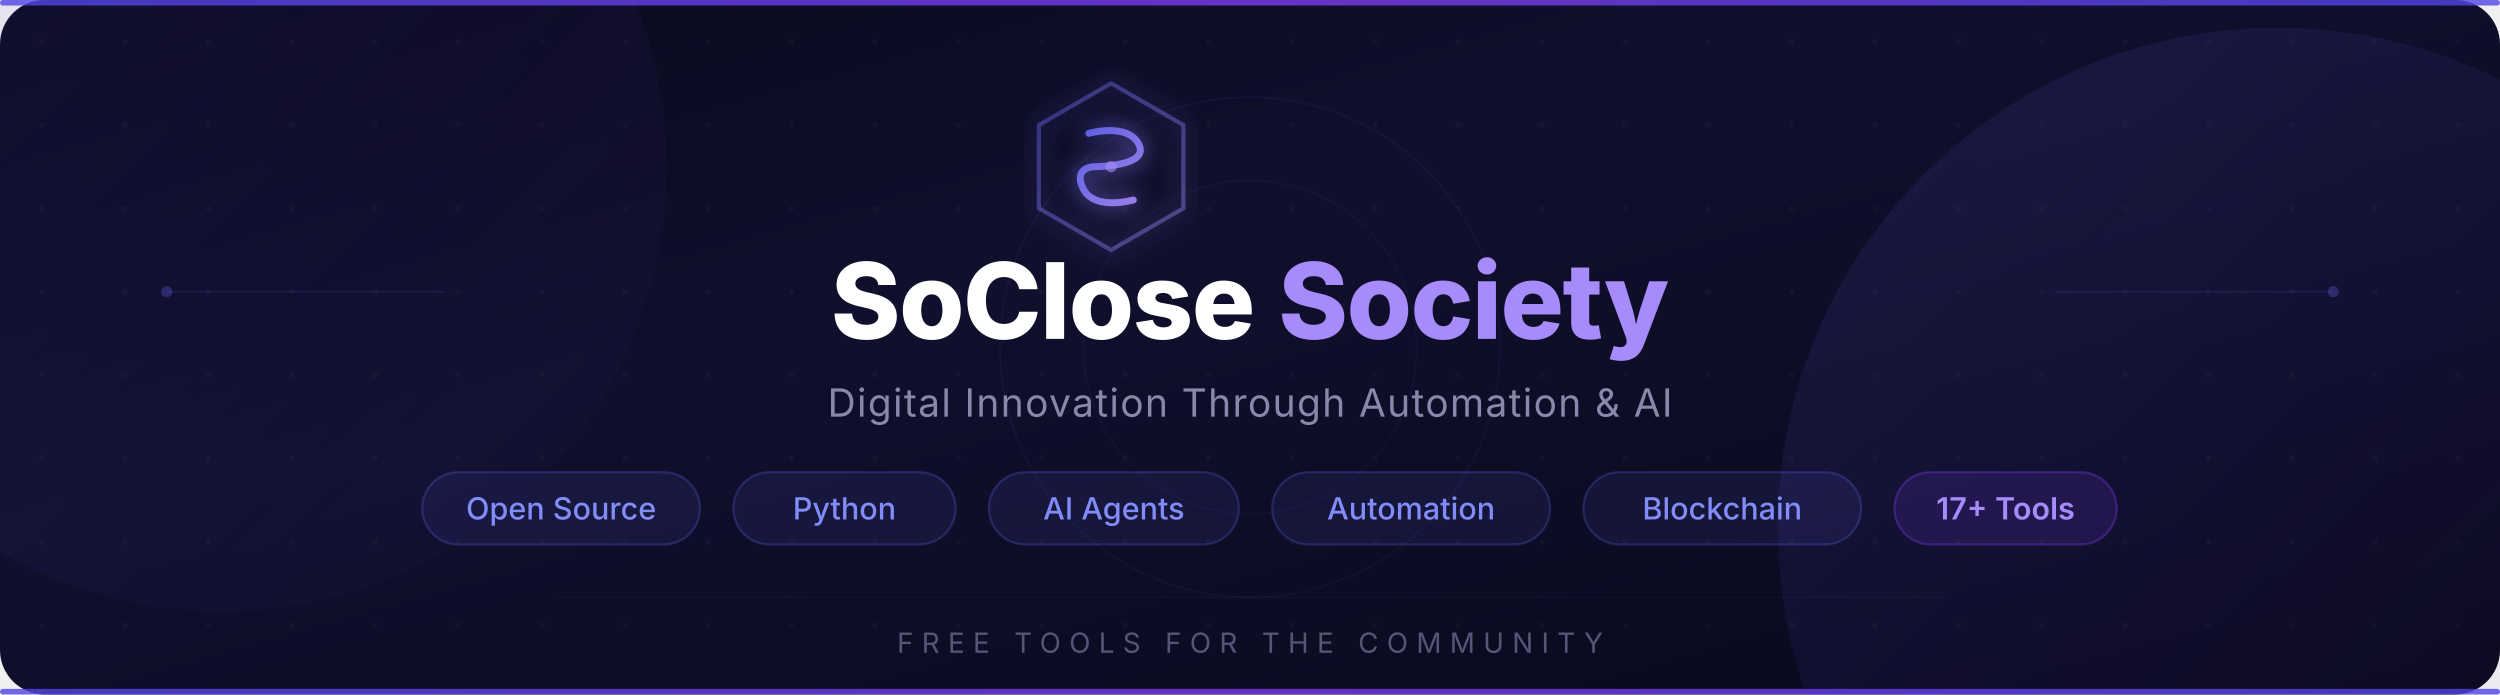
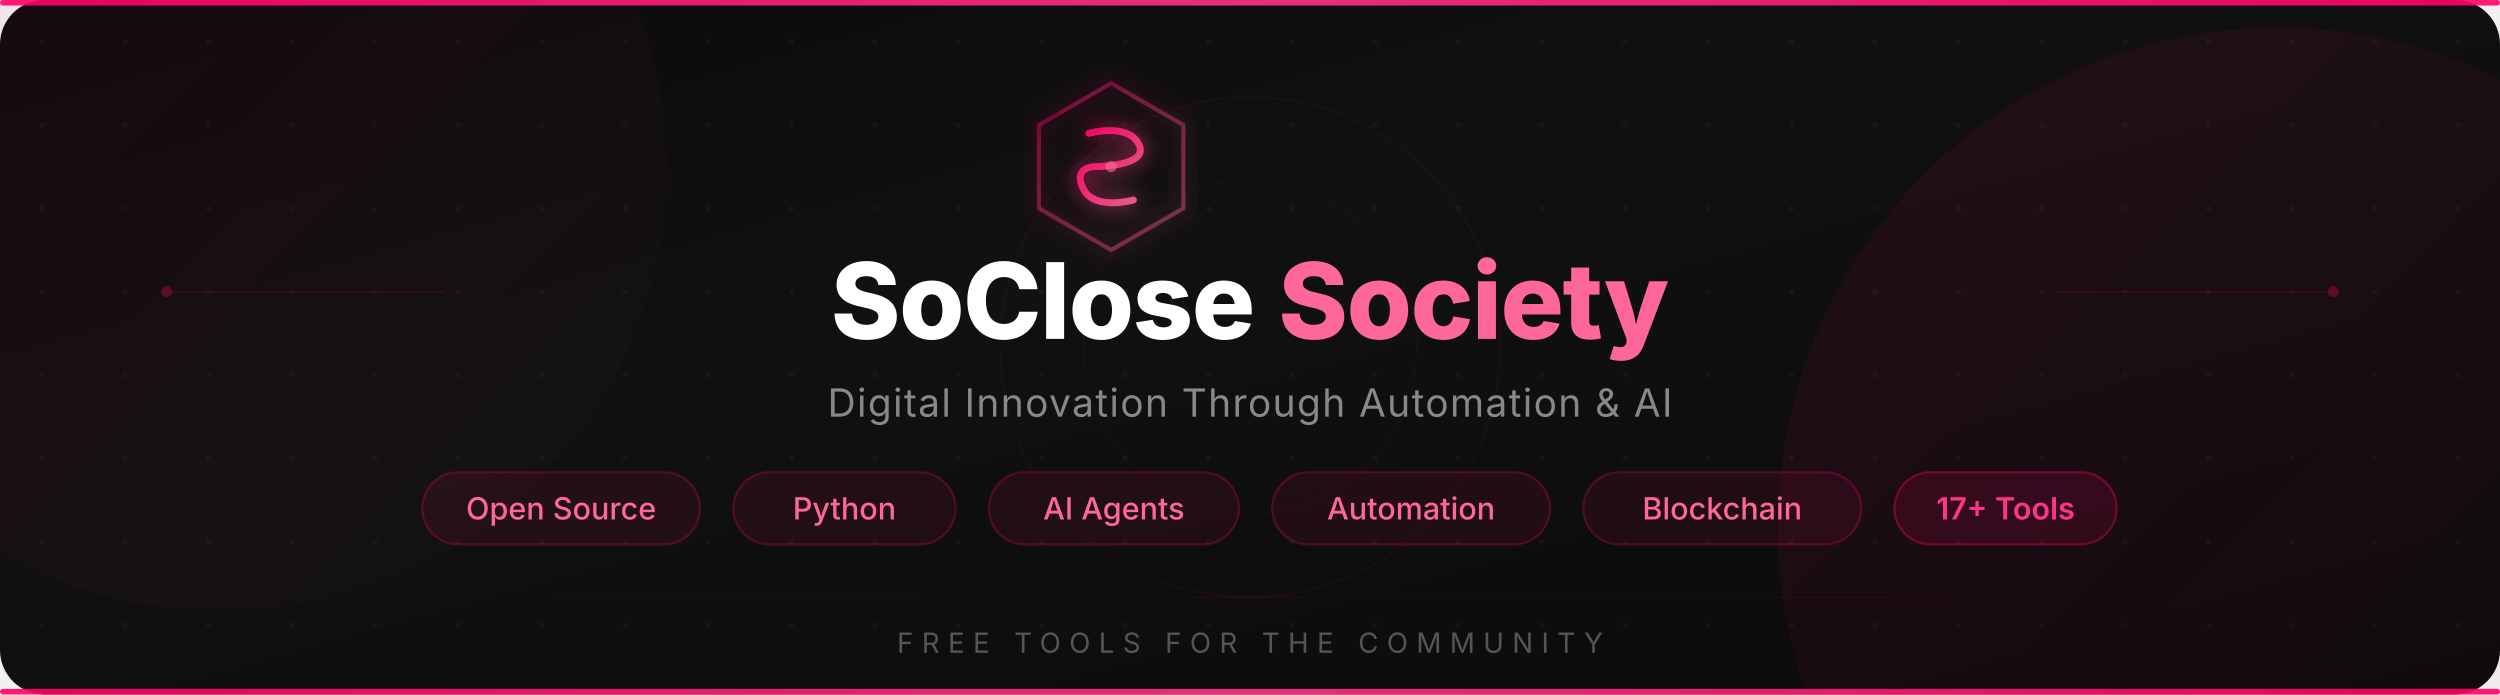
<svg xmlns="http://www.w3.org/2000/svg" viewBox="0 0 900 250" width="900" height="250">
  <defs>
    <linearGradient id="bg" x1="0%" y1="0%" x2="100%" y2="100%">
-       <stop offset="0%" style="stop-color:#08081a" />
-       <stop offset="40%" style="stop-color:#10102e" />
-       <stop offset="100%" style="stop-color:#08081a" />
+       <stop offset="0%" style="stop-color:#0A0A0A" />
+       <stop offset="40%" style="stop-color:#111111" />
+       <stop offset="100%" style="stop-color:#0A0A0A" />
    </linearGradient>
    <linearGradient id="accent" x1="0%" y1="0%" x2="100%" y2="0%">
-       <stop offset="0%" style="stop-color:#4F46E5" />
-       <stop offset="50%" style="stop-color:#7C3AED" />
-       <stop offset="100%" style="stop-color:#4F46E5" />
+       <stop offset="0%" style="stop-color:#FF0066" />
+       <stop offset="50%" style="stop-color:#FF3388" />
+       <stop offset="100%" style="stop-color:#FF0066" />
    </linearGradient>
    <linearGradient id="logoGrad" x1="0%" y1="0%" x2="100%" y2="100%">
-       <stop offset="0%" style="stop-color:#6366F1" />
-       <stop offset="100%" style="stop-color:#A78BFA" />
+       <stop offset="0%" style="stop-color:#FF0066" />
+       <stop offset="100%" style="stop-color:#FF6699" />
    </linearGradient>
    <linearGradient id="orbGrad" x1="0%" y1="0%" x2="100%" y2="100%">
-       <stop offset="0%" style="stop-color:#6366F1;stop-opacity:0.12" />
-       <stop offset="100%" style="stop-color:#7C3AED;stop-opacity:0" />
+       <stop offset="0%" style="stop-color:#FF0066;stop-opacity:0.08" />
+       <stop offset="100%" style="stop-color:#FF3388;stop-opacity:0" />
    </linearGradient>
    <filter id="glow">
      <feGaussianBlur stdDeviation="4" result="blur" />
-       <feMerge>
-         <feMergeNode in="blur" />
-         <feMergeNode in="SourceGraphic" />
-       </feMerge>
-     </filter>
-     <filter id="softglow">
-       <feGaussianBlur stdDeviation="12" result="blur" />
      <feMerge>
        <feMergeNode in="blur" />
        <feMergeNode in="SourceGraphic" />
      </feMerge>
    </filter>
    <clipPath id="roundRect">
      <rect width="900" height="250" rx="16" />
    </clipPath>
  </defs>
  <rect width="900" height="250" rx="16" fill="url(#bg)" />
-   <g clip-path="url(#roundRect)" opacity="0.025">
+   <g clip-path="url(#roundRect)" opacity="0.03">
    <pattern id="dots" x="0" y="0" width="30" height="30" patternUnits="userSpaceOnUse">
      <circle cx="15" cy="15" r="1" fill="white" />
    </pattern>
    <rect width="900" height="250" fill="url(#dots)" />
  </g>
  <circle cx="80" cy="60" r="160" fill="url(#orbGrad)" />
  <circle cx="820" cy="190" r="180" fill="url(#orbGrad)" />
-   <circle cx="450" cy="125" r="90" fill="none" stroke="#6366F1" stroke-width="0.5" opacity="0.08">
+   <circle cx="450" cy="125" r="90" fill="none" stroke="#FF0066" stroke-width="0.5" opacity="0.08">
    <animate attributeName="r" values="90;130;90" dur="6s" repeatCount="indefinite" />
    <animate attributeName="opacity" values="0.08;0.02;0.08" dur="6s" repeatCount="indefinite" />
  </circle>
-   <circle cx="450" cy="125" r="60" fill="none" stroke="#6366F1" stroke-width="0.5" opacity="0.06">
+   <circle cx="450" cy="125" r="60" fill="none" stroke="#FF0066" stroke-width="0.5" opacity="0.06">
    <animate attributeName="r" values="60;100;60" dur="6s" repeatCount="indefinite" begin="1s" />
    <animate attributeName="opacity" values="0.06;0.01;0.06" dur="6s" repeatCount="indefinite" begin="1s" />
  </circle>
-   <rect x="0" y="0" width="900" height="2" rx="1" fill="url(#accent)" opacity="0.8" />
+   <rect x="0" y="0" width="900" height="2" rx="1" fill="url(#accent)" opacity="0.9" />
  <g transform="translate(370, 30)" filter="url(#glow)">
    <path d="M30 0 L56 15 L56 45 L30 60 L4 45 L4 15 Z" fill="none" stroke="url(#logoGrad)" stroke-width="1.5" opacity="0.4" />
    <path d="M22 18 C22 18 36 14 40 22 C44 30 24 30 24 30 C24 30 16 30 20 38 C24 46 38 42 38 42" fill="none" stroke="url(#logoGrad)" stroke-width="2.5" stroke-linecap="round" opacity="0.9" />
-     <circle cx="30" cy="30" r="2" fill="#A78BFA" opacity="0.6">
+     <circle cx="30" cy="30" r="2" fill="#FF6699" opacity="0.6">
      <animate attributeName="opacity" values="0.6;1;0.6" dur="2s" repeatCount="indefinite" />
    </circle>
  </g>
  <text x="450" y="122" text-anchor="middle" fill="white" font-family="system-ui, -apple-system, sans-serif" font-size="38" font-weight="800" letter-spacing="-0.5">
    <tspan fill="white">SoClose</tspan>
-     <tspan fill="#A78BFA"> Society</tspan>
+     <tspan fill="#FF6699"> Society</tspan>
  </text>
-   <text x="450" y="150" text-anchor="middle" fill="#8888aa" font-family="system-ui, -apple-system, sans-serif" font-size="14" font-weight="400" letter-spacing="0.5">Digital Innovation Through Automation &amp; AI</text>
+   <text x="450" y="150" text-anchor="middle" fill="#888888" font-family="system-ui, -apple-system, sans-serif" font-size="14" font-weight="400" letter-spacing="0.5">Digital Innovation Through Automation &amp; AI</text>
  <g font-family="system-ui, -apple-system, sans-serif" font-size="11" font-weight="500">
-     <rect x="152" y="170" width="100" height="26" rx="13" fill="#6366F1" opacity="0.1" />
-     <rect x="152" y="170" width="100" height="26" rx="13" fill="none" stroke="#6366F1" stroke-width="0.8" opacity="0.25" />
-     <text x="202" y="187" text-anchor="middle" fill="#818CF8">Open Source</text>
-     <rect x="264" y="170" width="80" height="26" rx="13" fill="#6366F1" opacity="0.1" />
-     <rect x="264" y="170" width="80" height="26" rx="13" fill="none" stroke="#6366F1" stroke-width="0.8" opacity="0.25" />
-     <text x="304" y="187" text-anchor="middle" fill="#818CF8">Python</text>
-     <rect x="356" y="170" width="90" height="26" rx="13" fill="#6366F1" opacity="0.1" />
-     <rect x="356" y="170" width="90" height="26" rx="13" fill="none" stroke="#6366F1" stroke-width="0.8" opacity="0.25" />
-     <text x="401" y="187" text-anchor="middle" fill="#818CF8">AI Agents</text>
-     <rect x="458" y="170" width="100" height="26" rx="13" fill="#6366F1" opacity="0.1" />
-     <rect x="458" y="170" width="100" height="26" rx="13" fill="none" stroke="#6366F1" stroke-width="0.8" opacity="0.25" />
-     <text x="508" y="187" text-anchor="middle" fill="#818CF8">Automation</text>
-     <rect x="570" y="170" width="100" height="26" rx="13" fill="#6366F1" opacity="0.1" />
-     <rect x="570" y="170" width="100" height="26" rx="13" fill="none" stroke="#6366F1" stroke-width="0.8" opacity="0.25" />
-     <text x="620" y="187" text-anchor="middle" fill="#818CF8">Blockchain</text>
-     <rect x="682" y="170" width="80" height="26" rx="13" fill="#7C3AED" opacity="0.15" />
-     <rect x="682" y="170" width="80" height="26" rx="13" fill="none" stroke="#7C3AED" stroke-width="0.8" opacity="0.35" />
-     <text x="722" y="187" text-anchor="middle" fill="#A78BFA" font-weight="600">17+ Tools</text>
+     <rect x="152" y="170" width="100" height="26" rx="13" fill="#FF0066" opacity="0.08" />
+     <rect x="152" y="170" width="100" height="26" rx="13" fill="none" stroke="#FF0066" stroke-width="0.8" opacity="0.25" />
+     <text x="202" y="187" text-anchor="middle" fill="#FF6699">Open Source</text>
+     <rect x="264" y="170" width="80" height="26" rx="13" fill="#FF0066" opacity="0.08" />
+     <rect x="264" y="170" width="80" height="26" rx="13" fill="none" stroke="#FF0066" stroke-width="0.8" opacity="0.25" />
+     <text x="304" y="187" text-anchor="middle" fill="#FF6699">Python</text>
+     <rect x="356" y="170" width="90" height="26" rx="13" fill="#FF0066" opacity="0.08" />
+     <rect x="356" y="170" width="90" height="26" rx="13" fill="none" stroke="#FF0066" stroke-width="0.8" opacity="0.25" />
+     <text x="401" y="187" text-anchor="middle" fill="#FF6699">AI Agents</text>
+     <rect x="458" y="170" width="100" height="26" rx="13" fill="#FF0066" opacity="0.08" />
+     <rect x="458" y="170" width="100" height="26" rx="13" fill="none" stroke="#FF0066" stroke-width="0.8" opacity="0.25" />
+     <text x="508" y="187" text-anchor="middle" fill="#FF6699">Automation</text>
+     <rect x="570" y="170" width="100" height="26" rx="13" fill="#FF0066" opacity="0.08" />
+     <rect x="570" y="170" width="100" height="26" rx="13" fill="none" stroke="#FF0066" stroke-width="0.8" opacity="0.25" />
+     <text x="620" y="187" text-anchor="middle" fill="#FF6699">Blockchain</text>
+     <rect x="682" y="170" width="80" height="26" rx="13" fill="#FF0066" opacity="0.12" />
+     <rect x="682" y="170" width="80" height="26" rx="13" fill="none" stroke="#FF0066" stroke-width="0.8" opacity="0.35" />
+     <text x="722" y="187" text-anchor="middle" fill="#FF3388" font-weight="600">17+ Tools</text>
  </g>
-   <line x1="60" y1="105" x2="160" y2="105" stroke="#6366F1" stroke-width="0.5" opacity="0.15" />
-   <circle cx="60" cy="105" r="2" fill="#6366F1" opacity="0.3" />
-   <line x1="740" y1="105" x2="840" y2="105" stroke="#6366F1" stroke-width="0.5" opacity="0.15" />
-   <circle cx="840" cy="105" r="2" fill="#6366F1" opacity="0.3" />
-   <line x1="200" y1="215" x2="700" y2="215" stroke="#6366F1" stroke-width="0.3" opacity="0.1" />
-   <text x="450" y="235" text-anchor="middle" fill="#555577" font-family="system-ui, -apple-system, sans-serif" font-size="10" letter-spacing="3" font-weight="400">FREE TOOLS FOR THE COMMUNITY</text>
-   <rect x="0" y="248" width="900" height="2" rx="1" fill="url(#accent)" opacity="0.8" />
+   <line x1="60" y1="105" x2="160" y2="105" stroke="#FF0066" stroke-width="0.5" opacity="0.15" />
+   <circle cx="60" cy="105" r="2" fill="#FF0066" opacity="0.3" />
+   <line x1="740" y1="105" x2="840" y2="105" stroke="#FF0066" stroke-width="0.5" opacity="0.15" />
+   <circle cx="840" cy="105" r="2" fill="#FF0066" opacity="0.3" />
+   <line x1="200" y1="215" x2="700" y2="215" stroke="#FF0066" stroke-width="0.3" opacity="0.1" />
+   <text x="450" y="235" text-anchor="middle" fill="#555555" font-family="system-ui, -apple-system, sans-serif" font-size="10" letter-spacing="3" font-weight="400">FREE TOOLS FOR THE COMMUNITY</text>
+   <rect x="0" y="248" width="900" height="2" rx="1" fill="url(#accent)" opacity="0.9" />
</svg>
